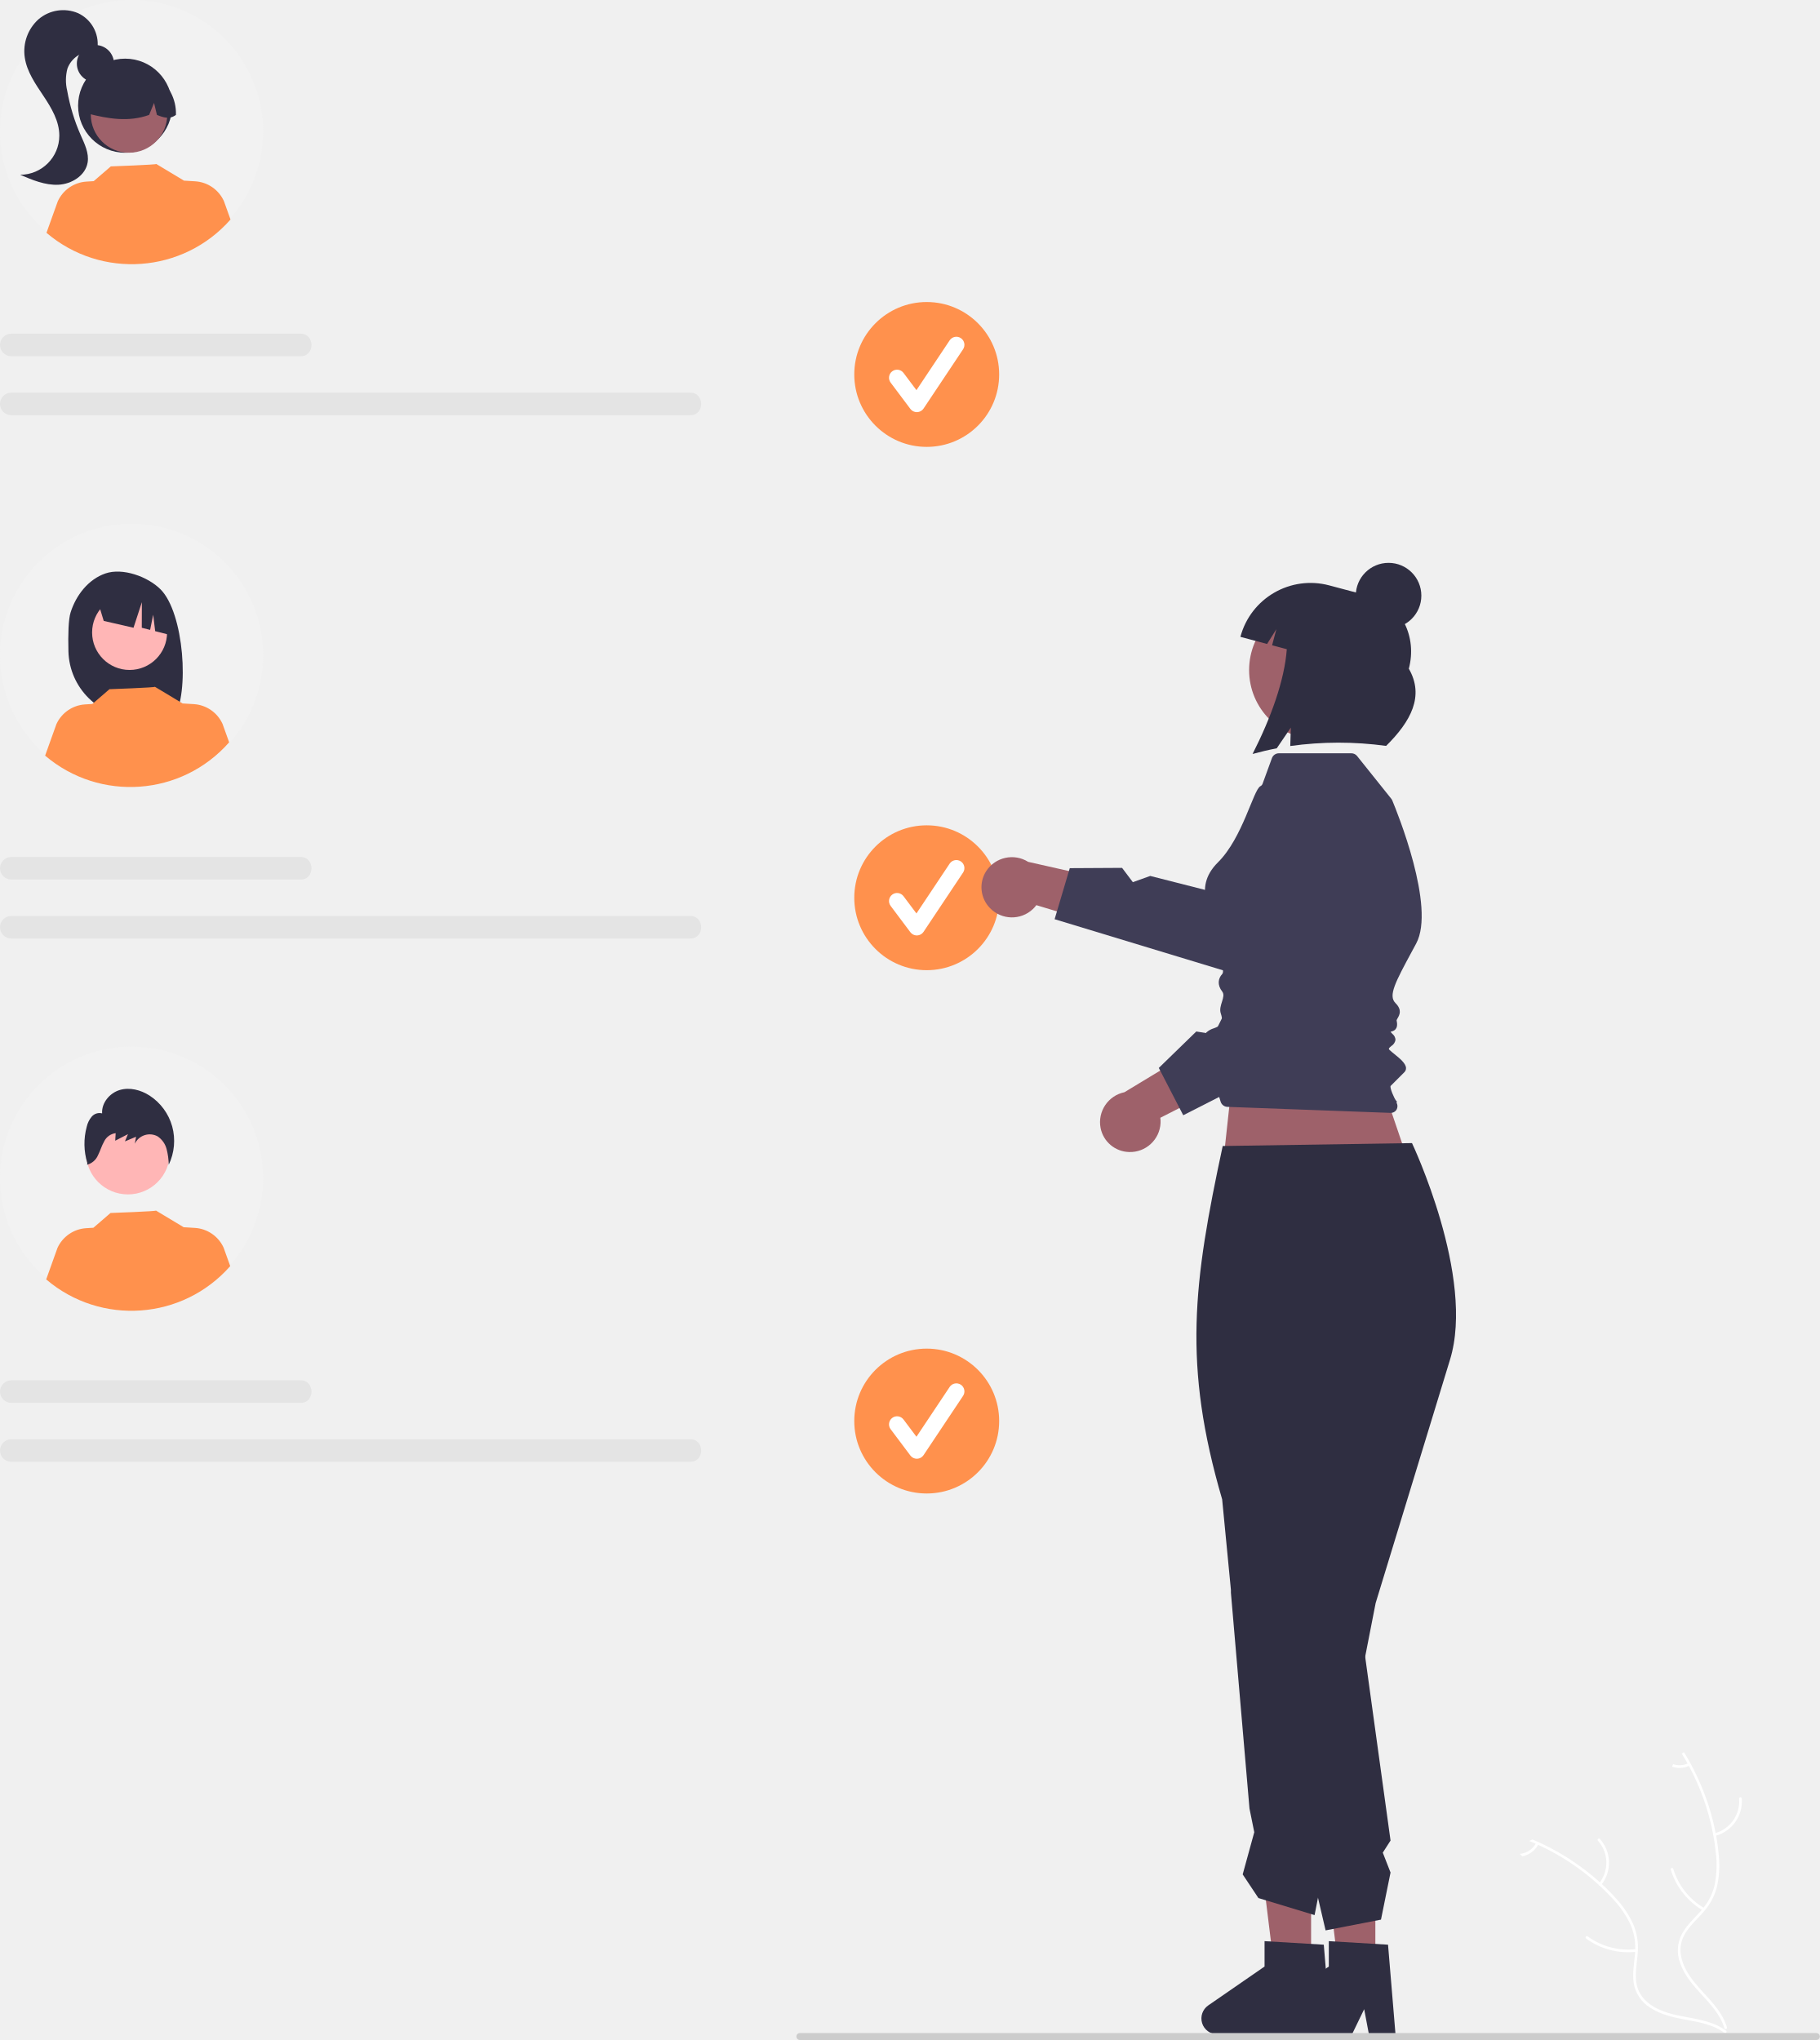
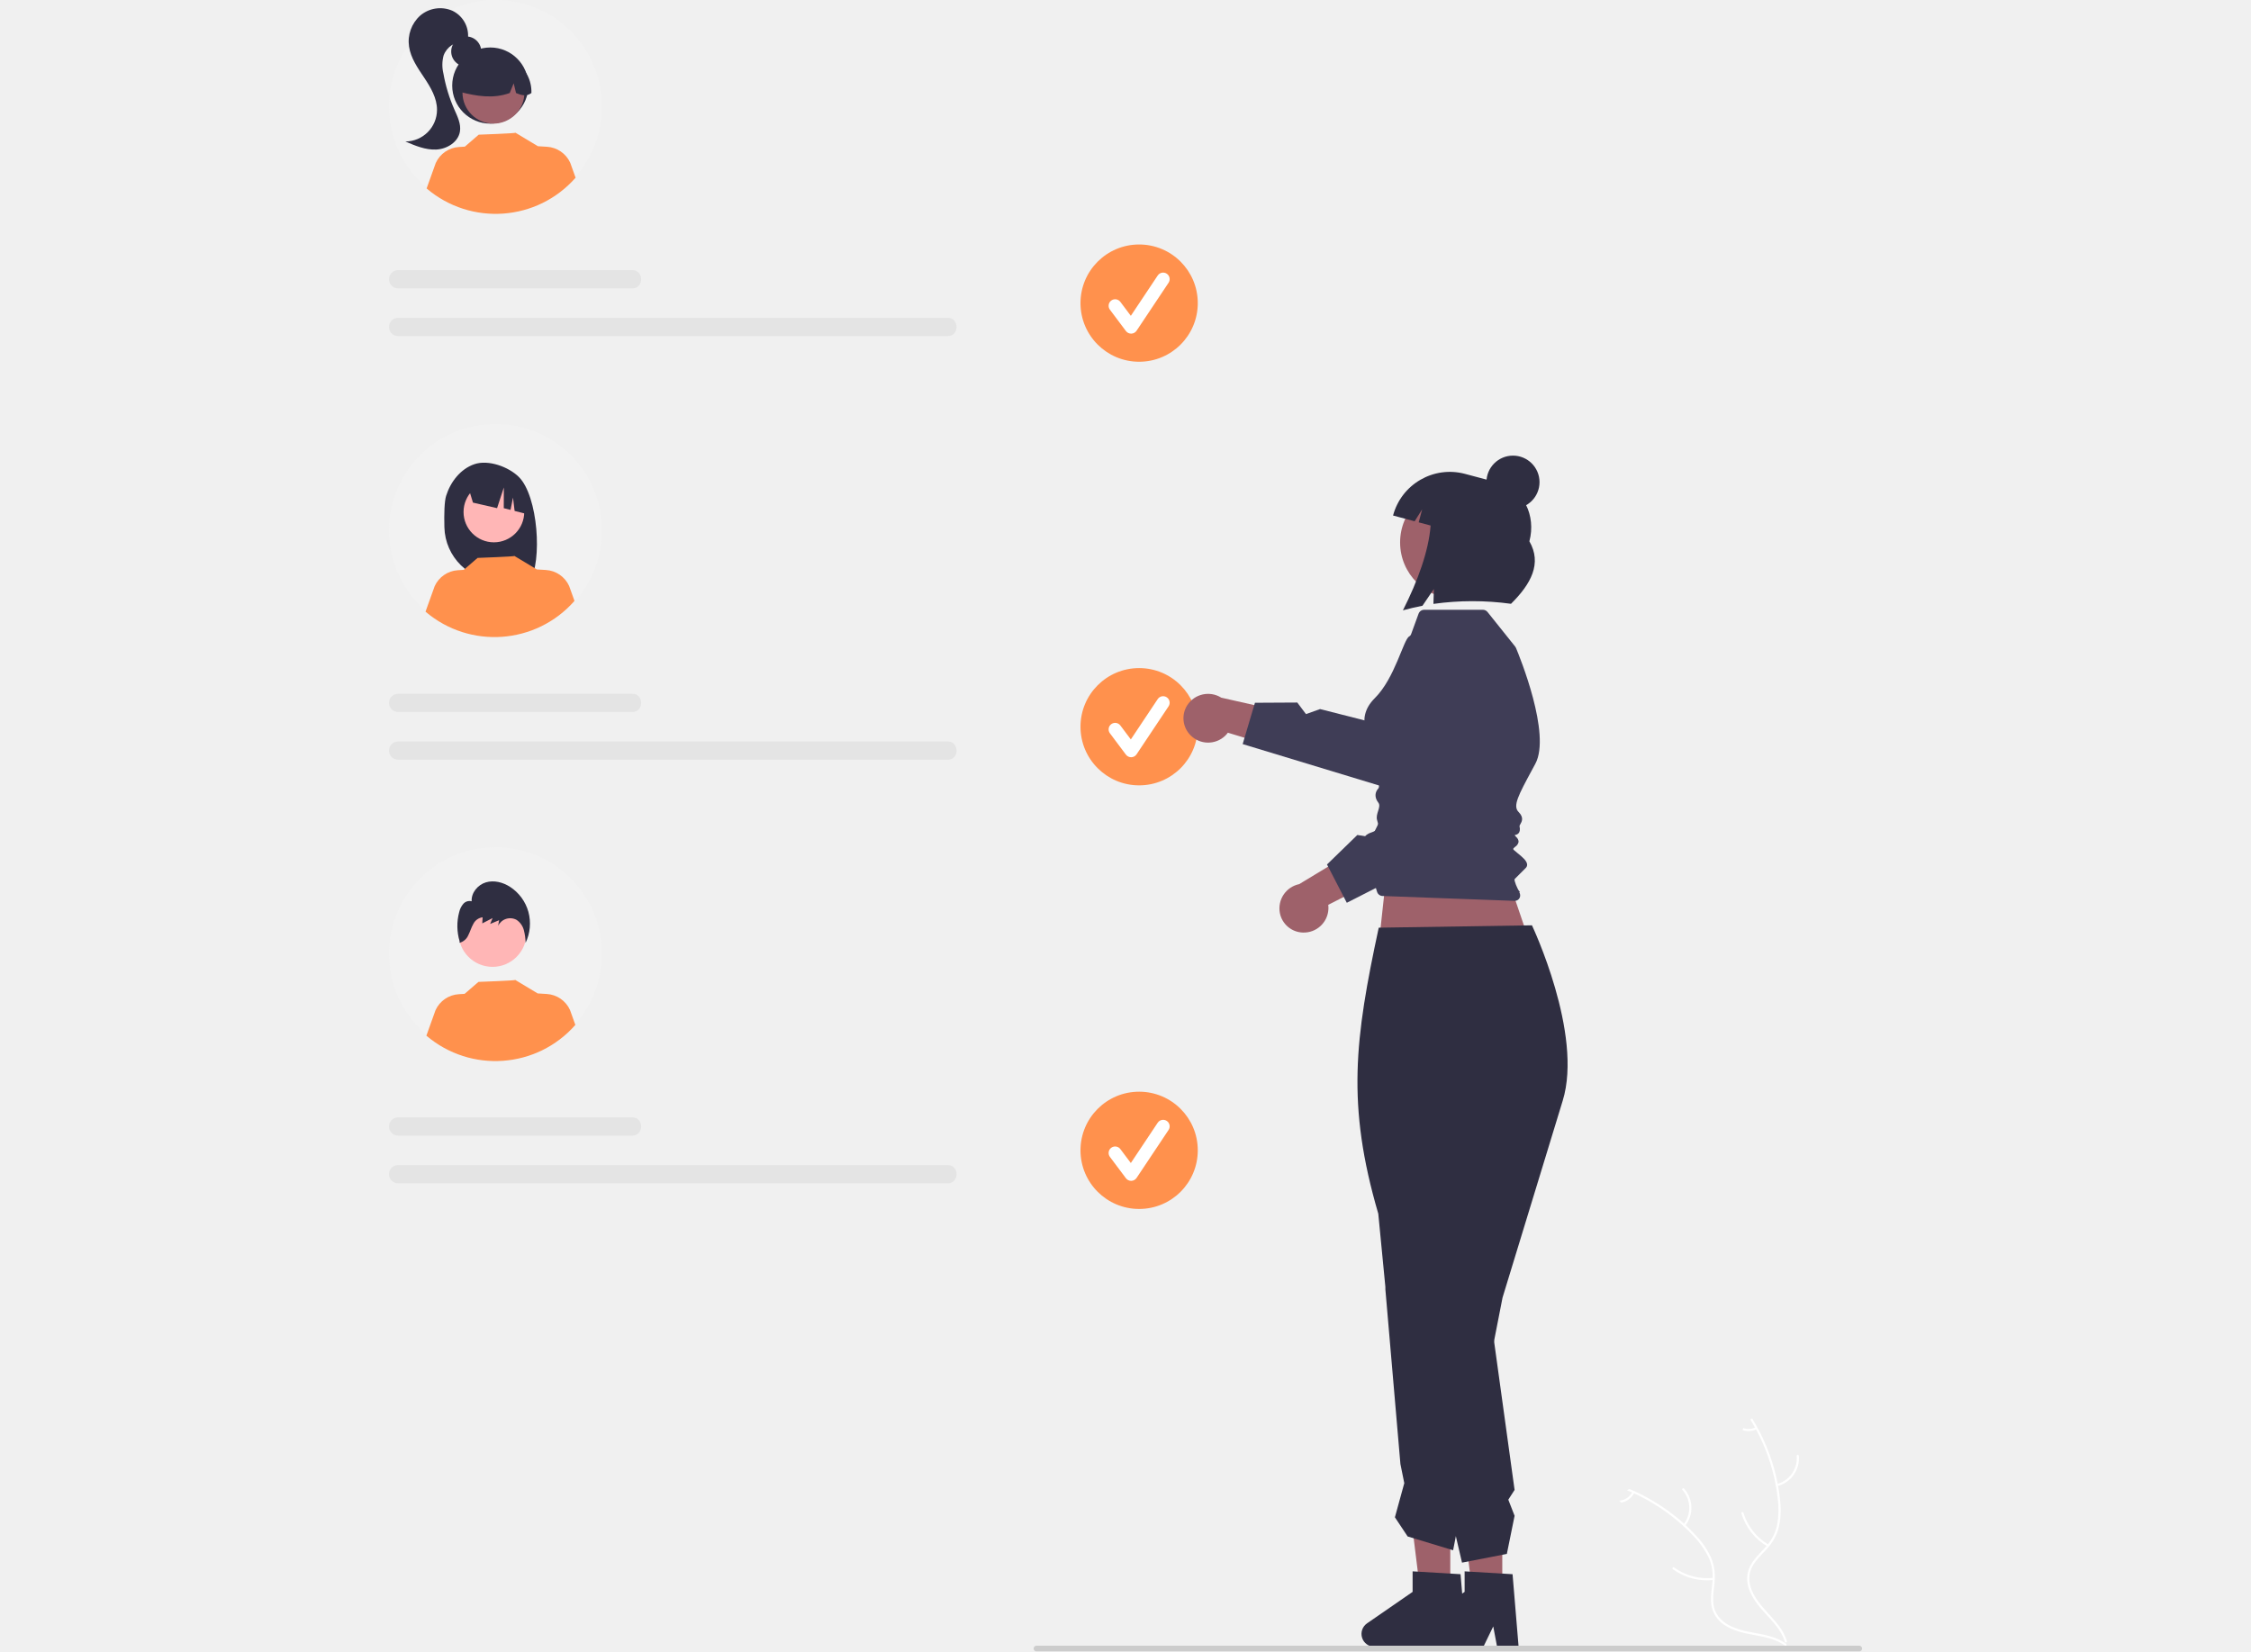
- <svg xmlns="http://www.w3.org/2000/svg" data-name="Layer 1" width="623.099" height="698.644" viewBox="0 0 623.099 698.644">
+ <svg xmlns="http://www.w3.org/2000/svg" data-name="Layer 1" width="623.099" height="457.176" viewBox="0 0 623.099 698.644">
  <circle cx="45.041" cy="45.041" r="45.041" fill="#f2f2f2" />
  <circle cx="32.672" cy="21.781" r="6.359" fill="#2f2e41" />
  <circle cx="42.847" cy="36.195" r="16.109" fill="#2f2e41" />
  <circle cx="44.18" cy="39.209" r="13.091" fill="#9e616a" />
  <path d="M341.521,126.543a14.995,14.995,0,0,0-22.798,13.087c6.67,1.675,13.678,2.956,20.792.401l1.68-4.111.99,4.114c2.166.885,4.338,1.635,6.51-.009A15.311,15.311,0,0,0,341.521,126.543Z" transform="translate(-288.4507 -100.6782)" fill="#2f2e41" />
  <path d="M315.203,105.197a13.007,13.007,0,0,0-13.576,2.091,14.712,14.712,0,0,0-4.695,13.092c.721,4.882,3.689,9.086,6.425,13.193s5.408,8.608,5.405,13.543a13.425,13.425,0,0,1-13.398,13.416c4.172,1.796,8.526,3.627,13.062,3.414s9.292-3.129,10.032-7.611c.533-3.229-1.051-6.377-2.372-9.371a66.289,66.289,0,0,1-4.633-15.25,15.329,15.329,0,0,1,.089-7.551,8.867,8.867,0,0,1,8.809-5.819l1.499-1.349A11.67,11.67,0,0,0,315.203,105.197Z" transform="translate(-288.4507 -100.6782)" fill="#2f2e41" />
  <path d="M367.381,175.855a45.025,45.025,0,0,1-63.015,4.554l3.863-10.78a11.592,11.592,0,0,1,9.847-6.762l2.458-.151,5.86-5.054s15.79-.564,15.556-.834l9.565,5.753-.008-.04,3.76.23a11.587,11.587,0,0,1,9.847,6.762Z" transform="translate(-288.4507 -100.6782)" fill="#ff914d" />
  <path d="M378.532,325.179a45.041,45.041,0,1,1-44.961-45.121A44.924,44.924,0,0,1,378.532,325.179Z" transform="translate(-288.4507 -100.6782)" fill="#f2f2f2" />
  <path d="M312.616,310.448c1.862-5.935,6.098-11.379,11.955-13.386,5.858-2.006,14.434,1.05,18.838,5.439,8.055,8.028,10.021,35.606,4.487,44.321-1.101-.058-4.899-.101-6.013-.143l-1.576-5.253v5.201q-2.662-.082-5.366-.114a23.355,23.355,0,0,1-23.058-22.778C311.737,317.954,311.882,312.787,312.616,310.448Z" transform="translate(-288.4507 -100.6782)" fill="#2f2e41" />
  <circle cx="44.373" cy="216.605" r="12.836" fill="#ffb6b6" />
  <path d="M321.745,306.01l14.78-7.401h0A18.577,18.577,0,0,1,347.405,314l.368,4.413-6.189-1.575-.678-5.642-1.051,5.202-2.856-.727.027-8.76-2.858,8.754-10.201-2.344Z" transform="translate(-288.4507 -100.6782)" fill="#2f2e41" />
  <path d="M366.915,354.906a45.025,45.025,0,0,1-63.015,4.554L307.763,348.68a11.592,11.592,0,0,1,9.847-6.762l2.458-.151,5.86-5.054s15.79-.564,15.556-.834l9.565,5.753-.008-.04,3.76.23a11.587,11.587,0,0,1,9.847,6.762Z" transform="translate(-288.4507 -100.6782)" fill="#ff914d" />
  <circle cx="45.041" cy="403.472" r="45.041" fill="#f2f2f2" />
  <circle cx="43.798" cy="394.674" r="14.377" fill="#ffb6b6" />
  <path d="M367.282,534.286A45.025,45.025,0,0,1,304.267,538.84l3.863-10.78a11.592,11.592,0,0,1,9.847-6.762l2.458-.151,5.86-5.054s15.79-.564,15.556-.834l9.565,5.753-.008-.04,3.76.23a11.587,11.587,0,0,1,9.847,6.762Z" transform="translate(-288.4507 -100.6782)" fill="#ff914d" />
  <path d="M347.412,486.436a18.537,18.537,0,0,0-7.763-10.562c-3.018-1.931-6.785-2.916-10.205-1.895s-6.251,4.377-6.027,8.003a3.508,3.508,0,0,0-3.541,1.094,8.118,8.118,0,0,0-1.737,3.518,22.363,22.363,0,0,0,.21,12.384l-.068.578a5.606,5.606,0,0,0,3.721-3.233c.787-1.525,1.24-3.217,2.093-4.705a5.104,5.104,0,0,1,3.959-2.861l-.149,2.583q2.18-1.123,4.361-2.247l-1.037,2.481,3.808-1.592q-.213,1.193-.426,2.386a5.666,5.666,0,0,1,7.801-2.522,7.53,7.53,0,0,1,3.078,4.33,22.812,22.812,0,0,1,.737,5.404A18.899,18.899,0,0,0,347.412,486.436Z" transform="translate(-288.4507 -100.6782)" fill="#2f2e41" />
  <path d="M391.357,222.684H292.311a3.859,3.859,0,1,1,0-7.718h99.046C396.333,214.897,396.383,222.754,391.357,222.684Z" transform="translate(-288.4507 -100.6782)" fill="#e4e4e4" />
  <path d="M524.783,242.87H292.311a3.859,3.859,0,1,1,0-7.718h232.473C529.76,235.083,529.809,242.94,524.783,242.87Z" transform="translate(-288.4507 -100.6782)" fill="#e4e4e4" />
  <circle cx="317.318" cy="128.24" r="24.806" fill="#ff914d" />
  <path d="M602.385,241.829a2.759,2.759,0,0,1-2.207-1.104l-6.767-9.023a2.759,2.759,0,1,1,4.415-3.311l4.428,5.903,11.372-17.057a2.759,2.759,0,1,1,4.592,3.061l-13.535,20.302a2.761,2.761,0,0,1-2.219,1.228C602.436,241.828,602.41,241.829,602.385,241.829Z" transform="translate(-288.4507 -100.6782)" fill="#fff" />
  <path d="M391.357,401.9H292.311a3.859,3.859,0,1,1,0-7.718h99.046C396.333,394.113,396.383,401.97,391.357,401.9Z" transform="translate(-288.4507 -100.6782)" fill="#e4e4e4" />
  <path d="M524.783,422.086H292.311a3.859,3.859,0,1,1,0-7.718h232.473C529.76,414.299,529.809,422.156,524.783,422.086Z" transform="translate(-288.4507 -100.6782)" fill="#e4e4e4" />
  <circle cx="317.318" cy="307.456" r="24.806" fill="#ff914d" />
  <path d="M602.385,421.045a2.759,2.759,0,0,1-2.207-1.104l-6.767-9.023a2.759,2.759,0,1,1,4.415-3.311l4.428,5.903L613.624,396.452a2.759,2.759,0,0,1,4.592,3.061l-13.535,20.302a2.76,2.76,0,0,1-2.219,1.228C602.436,421.044,602.41,421.045,602.385,421.045Z" transform="translate(-288.4507 -100.6782)" fill="#fff" />
  <path d="M391.357,581.116H292.311a3.859,3.859,0,1,1,0-7.718h99.046C396.333,573.328,396.383,581.186,391.357,581.116Z" transform="translate(-288.4507 -100.6782)" fill="#e4e4e4" />
  <path d="M524.783,601.302H292.311a3.859,3.859,0,1,1,0-7.718h232.473C529.76,593.515,529.809,601.372,524.783,601.302Z" transform="translate(-288.4507 -100.6782)" fill="#e4e4e4" />
  <circle cx="317.318" cy="486.672" r="24.806" fill="#ff914d" />
  <path d="M602.385,600.26a2.759,2.759,0,0,1-2.207-1.104l-6.767-9.023a2.759,2.759,0,1,1,4.415-3.311l4.428,5.903,11.372-17.057a2.759,2.759,0,1,1,4.592,3.061l-13.535,20.302a2.761,2.761,0,0,1-2.219,1.228C602.436,600.26,602.41,600.26,602.385,600.26Z" transform="translate(-288.4507 -100.6782)" fill="#fff" />
  <polygon points="418.481 401.478 483.481 401.478 467.481 354.478 423.481 355.478 418.481 401.478" fill="#9e616a" />
  <polygon points="470.936 672.331 458.107 672.331 452.004 622.848 470.938 622.849 470.936 672.331" fill="#9e616a" />
  <path d="M766.288,797.368h-9.103l-1.625-8.594-4.161,8.594h-24.143a5.427,5.427,0,0,1-3.084-9.893l19.28-13.316v-8.689l20.279,1.21Z" transform="translate(-288.4507 -100.6782)" fill="#2f2e41" />
  <polygon points="448.936 672.331 436.107 672.331 430.004 622.848 448.938 622.849 448.936 672.331" fill="#9e616a" />
  <path d="M744.288,797.368h-9.103l-1.625-8.594-4.161,8.594h-24.143a5.427,5.427,0,0,1-3.084-9.893l19.28-13.316v-8.689l20.279,1.21Z" transform="translate(-288.4507 -100.6782)" fill="#2f2e41" />
  <path d="M707.124,493.156l64.808-1s21.777,45.897,12.996,74.251L759.492,649.671,738.583,756.548l-19.232-5.837-5.388-8.103,3.968-14.452-1.639-8.091-6.361-73.909v-1l-3-31c-13.504-46.144-9.911-73.994.192-121Z" transform="translate(-288.4507 -100.6782)" fill="#2f2e41" />
  <polygon points="464.226 544.028 476.138 630.337 473.481 634.478 476.138 641.286 472.866 657.42 453.899 661.102 435.92 583.95 464.226 544.028" fill="#2f2e41" />
  <path d="M708.868,479.753c-.015,0-.03 0-.046 0a2.503,2.503,0,0,1-2.402-1.759c-3.139-9.919-6.527-22.098-4.842-23.783a6.896,6.896,0,0,1,2.516-1.374c2.018-.765,3.611-1.37,2.363-5.114-.893-2.678,1.9-5.648.493-7.465-1.794-2.317-1.372-4.537,0-6,1.289-1.375-2.423-7.754-.352-14.294a1.505,1.505,0,0,0-.158-1.253C703.841,414.544,696.265,405.163,705.5,396c8.484-8.418,12.113-24.87,14.532-26.074a1.506,1.506,0,0,0,.743-.836l3.202-8.776a2.529,2.529,0,0,1,2.369-1.657h24.826a2.511,2.511,0,0,1,1.97.946l11.689,14.612a2.449,2.449,0,0,1,.354.596c1.547,3.697,14.923,36.479,8.186,48.991l-1.237,2.292c-5.943,11.007-8.404,15.563-5.85,18.117,2.353,2.353,1.35,4.096.75,5.138-.186.323-.396.688-.36.852.69,3.108-1.059,3.558-1.898,3.774-.057.015-.123.032-.184.049a6.205,6.205,0,0,0,.692.779,2.748,2.748,0,0,1,1.001,2.018,3.12,3.12,0,0,1-1.44,2.105c-.386.323-.823.688-.832.933-.005.144.163.328.264.424.434.417,1.026.896,1.654,1.404,1.817,1.471,3.876,3.137,3.96,4.736a1.911,1.911,0,0,1-.607,1.495l-4.673,4.671c-.337.591,1.207,4.251,1.902,5.073l.322.38-.234.199a2.433,2.433,0,0,1,.154,2.243,2.307,2.307,0,0,1-2.15,1.327Z" transform="translate(-288.4507 -100.6782)" fill="#3f3d56" />
  <path d="M627.454,411.696a10.449,10.449,0,0,0,14.651.33,10.268,10.268,0,0,0,1.203-1.358l35.215,10.674-5.403-18.149L640.508,395.839a10.486,10.486,0,0,0-14.376,3.178,10.21,10.21,0,0,0,1.322,12.68Z" transform="translate(-288.4507 -100.6782)" fill="#9e616a" />
  <path d="M649.563,415.482,654.757,398l17.906-.099,3.689,4.896,5.95-2.132,18.906,4.813,19.974-32.273a12.969,12.969,0,0,1,19.781-2.743h0a12.897,12.897,0,0,1,2.502,16.008l-28.039,49.008Z" transform="translate(-288.4507 -100.6782)" fill="#3f3d56" />
  <path d="M675.049,495.214a10.449,10.449,0,0,0,10.79-9.917,10.267,10.267,0,0,0-.074-1.813l32.783-16.713-16.474-9.338-28.606,17.302a10.486,10.486,0,0,0-8.161,12.255,10.21,10.21,0,0,0,9.741,8.224Z" transform="translate(-288.4507 -100.6782)" fill="#9e616a" />
  <path d="M693.61,482.619l-8.373-16.202,12.839-12.482,6.052.973,2.812-5.661,16.964-9.634-7.969-37.108a12.969,12.969,0,0,1,12.358-15.687h0a12.897,12.897,0,0,1,12.898,9.805l13.754,54.761Z" transform="translate(-288.4507 -100.6782)" fill="#3f3d56" />
  <circle cx="451.547" cy="229.491" r="23.838" fill="#9e616a" />
  <path d="M743.595,301.157l2.892.77.982.261,11.006,2.93c9.755,2.597,15.296,13.599,12.374,24.574,5.394,9.351.72,18.023-7.774,26.437a119.656,119.656,0,0,0-32.82.039l.19-6.301-4.819,7.082q-4.126.798-8.279,1.944c6.292-12.391,10.93-25.189,11.721-35.879l-5.04-1.342,1.468-5.516-3.179,5.06-9.137-2.432,0,0A24.857,24.857,0,0,1,743.595,301.157Z" transform="translate(-288.4507 -100.6782)" fill="#2f2e41" />
  <circle cx="475.459" cy="203.987" r="11.226" fill="#2f2e41" />
  <path d="M879.801,795.132c7.97-18.67,13.59-38.99,10.93-59.1a65.244,65.244,0,0,0-5.88-19.65,59.558,59.558,0,0,0-9.22-13.93,8.35,8.35,0,0,0-10.57-1.7c-.26.15-.52.31-.76.48a8.751,8.751,0,0,0-2.97,3.63,6.283,6.283,0,0,0-.31.86,8.938,8.938,0,0,0-.29,3.79,95.571,95.571,0,0,1-.9,31.11q-.765,3.915-1.87,7.76a77.517,77.517,0,0,0-5.27-5.93,65.322,65.322,0,0,0-16.45-12.12h-.01c-.03-.02-.05-.03-.08-.05-7.38-3.76-17.22-2.2-22.97.36-.38.16-.74.34-1.09.51-3,1.54-4.49,3.31-3.21,4.47.29.25.58.51.85.77a95.698,95.698,0,0,1,21.06,28.34v.01a93.306,93.306,0,0,1,5.21,13.16c1.93,6.23,3.53,13.14,7.3,18.22a16.381,16.381,0,0,0,1.25,1.53l33.68-.27c.08-.04.15-.07.23-.11l1.34.05c-.05-.24-.11-.48-.17-.72v-.02c-.03-.13-.07-.27-.1-.39-.03-.1-.05-.19-.07-.27.06-.15.12-.29.19-.44C879.701,795.362,879.751,795.252,879.801,795.132Z" transform="translate(-288.4507 -100.6782)" fill="#f0f0f0" />
  <path d="M879.631,796.582a.441.441,0,0,1-.69.3,18.266,18.266,0,0,0-4.51-2.39c-.01-.01-.01,0-.01,0a37.983,37.983,0,0,0-6.24-1.66c-.02,0-.03-.01-.05-.01-.86-.17-1.72-.32-2.58-.48-4.18-.77-8.43-1.7-12.05-4.08a12.277,12.277,0,0,1-5.63-8.33c-.53-3.35.14-6.72.42-10.06.02-.24.04-.49.05-.73.02-.31.03-.61.03-.91a19.4,19.4,0,0,0-1.78-8.8,34.905,34.905,0,0,0-6.36-8.94q-1.995-2.145-4.16-4.13h-.01c-.06-.06-.11-.11-.17-.16,0-.01-.01-.02-.02-.03a81.074,81.074,0,0,0-20.75-13.7c-.27-.12-.55-.25-.83-.37-.73-.33-1.46-.64-2.2-.95.35-.17.71-.35,1.09-.51a82.989,82.989,0,0,1,23.09,14.66c.23.2.46.41.68.62q2.595,2.4,4.94,5.03a32.506,32.506,0,0,1,5.99,9.16,20.412,20.412,0,0,1,1.39,8.58c-.02.56-.06,1.12-.11,1.69-.31,3.37-1,6.85-.23,10.22.88,3.84,3.86,6.52,7.32,8.16a31.635,31.635,0,0,0,7.16,2.22c5.1,1.07,10.37,1.59,14.83,4.33h.01c.07.05.14.09.2.13.01,0,.01,0,.01.01a9.486,9.486,0,0,1,.93.63c.02.01.04.03.06.04a.571.571,0,0,1,.08.07A.444.444,0,0,1,879.631,796.582Z" transform="translate(-288.4507 -100.6782)" fill="#fff" />
  <path d="M836.688,746.265a12.205,12.205,0,0,0-.405-15.799c-.392-.435-1.087.154-.694.589a11.302,11.302,0,0,1,.347,14.697c-.37.454.385.964.753.512Z" transform="translate(-288.4507 -100.6782)" fill="#fff" />
  <path d="M848.661,768.201a23.524,23.524,0,0,1-16.58-4.362c-.473-.346-.985.407-.512.753a24.469,24.469,0,0,0,17.262,4.504c.583-.069.41-.964-.17-.894Z" transform="translate(-288.4507 -100.6782)" fill="#fff" />
  <path d="M815.181,732.362c-.02.04-.04.07-.06.11a7.764,7.764,0,0,1-5.39,3.92c-.27-.26-.56-.52-.85-.77a.334.334,0,0,1,.15-.05,6.909,6.909,0,0,0,5.26-3.47c.05-.08.1-.17.14-.25a.451.451,0,0,1,.63-.12A.47.47,0,0,1,815.181,732.362Z" transform="translate(-288.4507 -100.6782)" fill="#fff" />
  <path d="M879.801,795.132a.426.426,0,0,1-.15.35.575.575,0,0,1-.27.11.391.391,0,0,1-.46-.29c-1.38-4.64-4.76-8.2-7.96-11.69-2.88-3.13-5.71-6.43-7.16-10.5a12.279,12.279,0,0,1,.52-10.05,17.724,17.724,0,0,1,1.73-2.62c1.43-1.82,3.13-3.44,4.66-5.16.16-.18.32-.37.47-.55.21-.23.4-.47.58-.71a19.345,19.345,0,0,0,3.87-8.1,34.797,34.797,0,0,0,.31-10.97q-.3-2.91-.83-5.78c-.02-.09-.03-.17-.05-.25a80.771,80.771,0,0,0-8.32-23.47c-.15-.27-.29-.54-.44-.8-.64-1.16-1.3-2.3-2-3.42.24-.17.5-.33.76-.48a82.833,82.833,0,0,1,5.97,11.63,81.254,81.254,0,0,1,4.87,16.05c.07.3.12.61.17.91.42,2.31.73,4.65.92,6.98a32.336,32.336,0,0,1-.74,10.92,20.376,20.376,0,0,1-4.07,7.71q-.51.645-1.08,1.26c-1.52,1.66-3.2,3.27-4.57,5.08a15.11,15.11,0,0,0-1.77,2.94c-1.61,3.6-.85,7.54.93,10.92,3.22,6.15,9.36,10.34,12.63,16.37a18.608,18.608,0,0,1,1.46,3.49A.502.502,0,0,1,879.801,795.132Z" transform="translate(-288.4507 -100.6782)" fill="#fff" />
  <path d="M875.657,729.448a12.205,12.205,0,0,0,9.189-12.858c-.051-.584-.96-.532-.909.053a11.302,11.302,0,0,1-8.572,11.944c-.569.14-.273,1.001.292.862Z" transform="translate(-288.4507 -100.6782)" fill="#fff" />
  <path d="M872.01,754.171a23.524,23.524,0,0,1-10.612-13.465c-.17-.561-1.032-.268-.862.292a24.469,24.469,0,0,0,11.071,13.989c.507.295.907-.523.403-.816Z" transform="translate(-288.4507 -100.6782)" fill="#fff" />
  <path d="M866.851,705.402c-.04.02-.07.03-.11.05a7.703,7.703,0,0,1-5.72.27,6.283,6.283,0,0,1,.31-.86,6.833,6.833,0,0,0,4.97-.21c.09-.03.17-.07.26-.11a.458.458,0,0,1,.58.28A.481.481,0,0,1,866.851,705.402Z" transform="translate(-288.4507 -100.6782)" fill="#fff" />
  <path d="M910.359,799.322h-347.988a1.191,1.191,0,1,1,0-2.381h347.988a1.191,1.191,0,1,1,0,2.381Z" transform="translate(-288.4507 -100.6782)" fill="#ccc" />
</svg>
